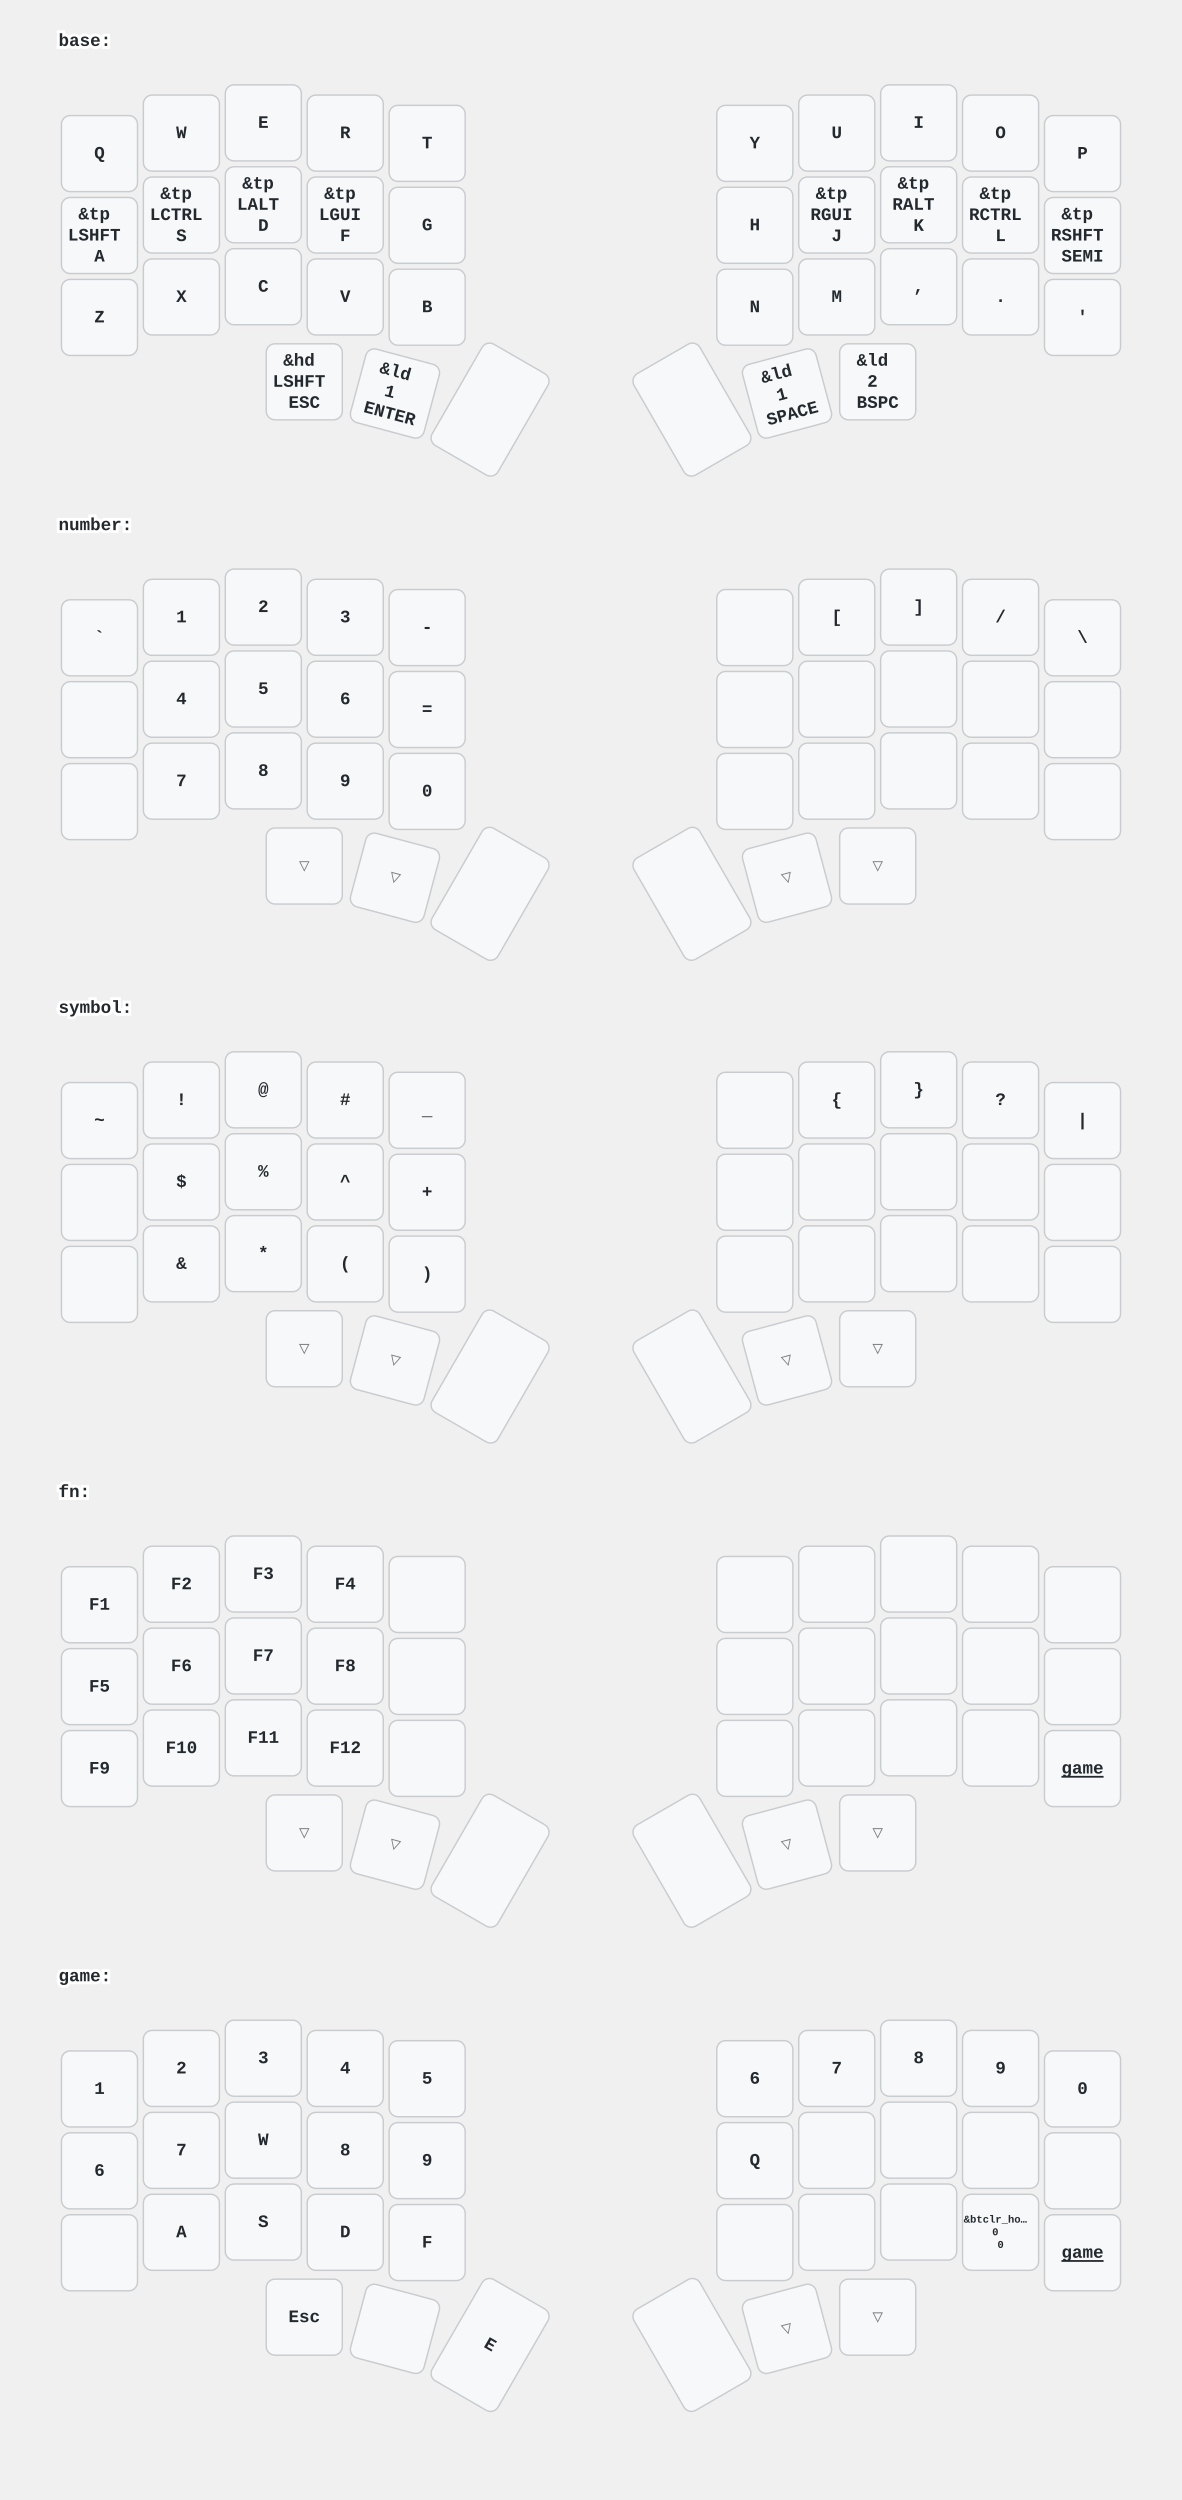
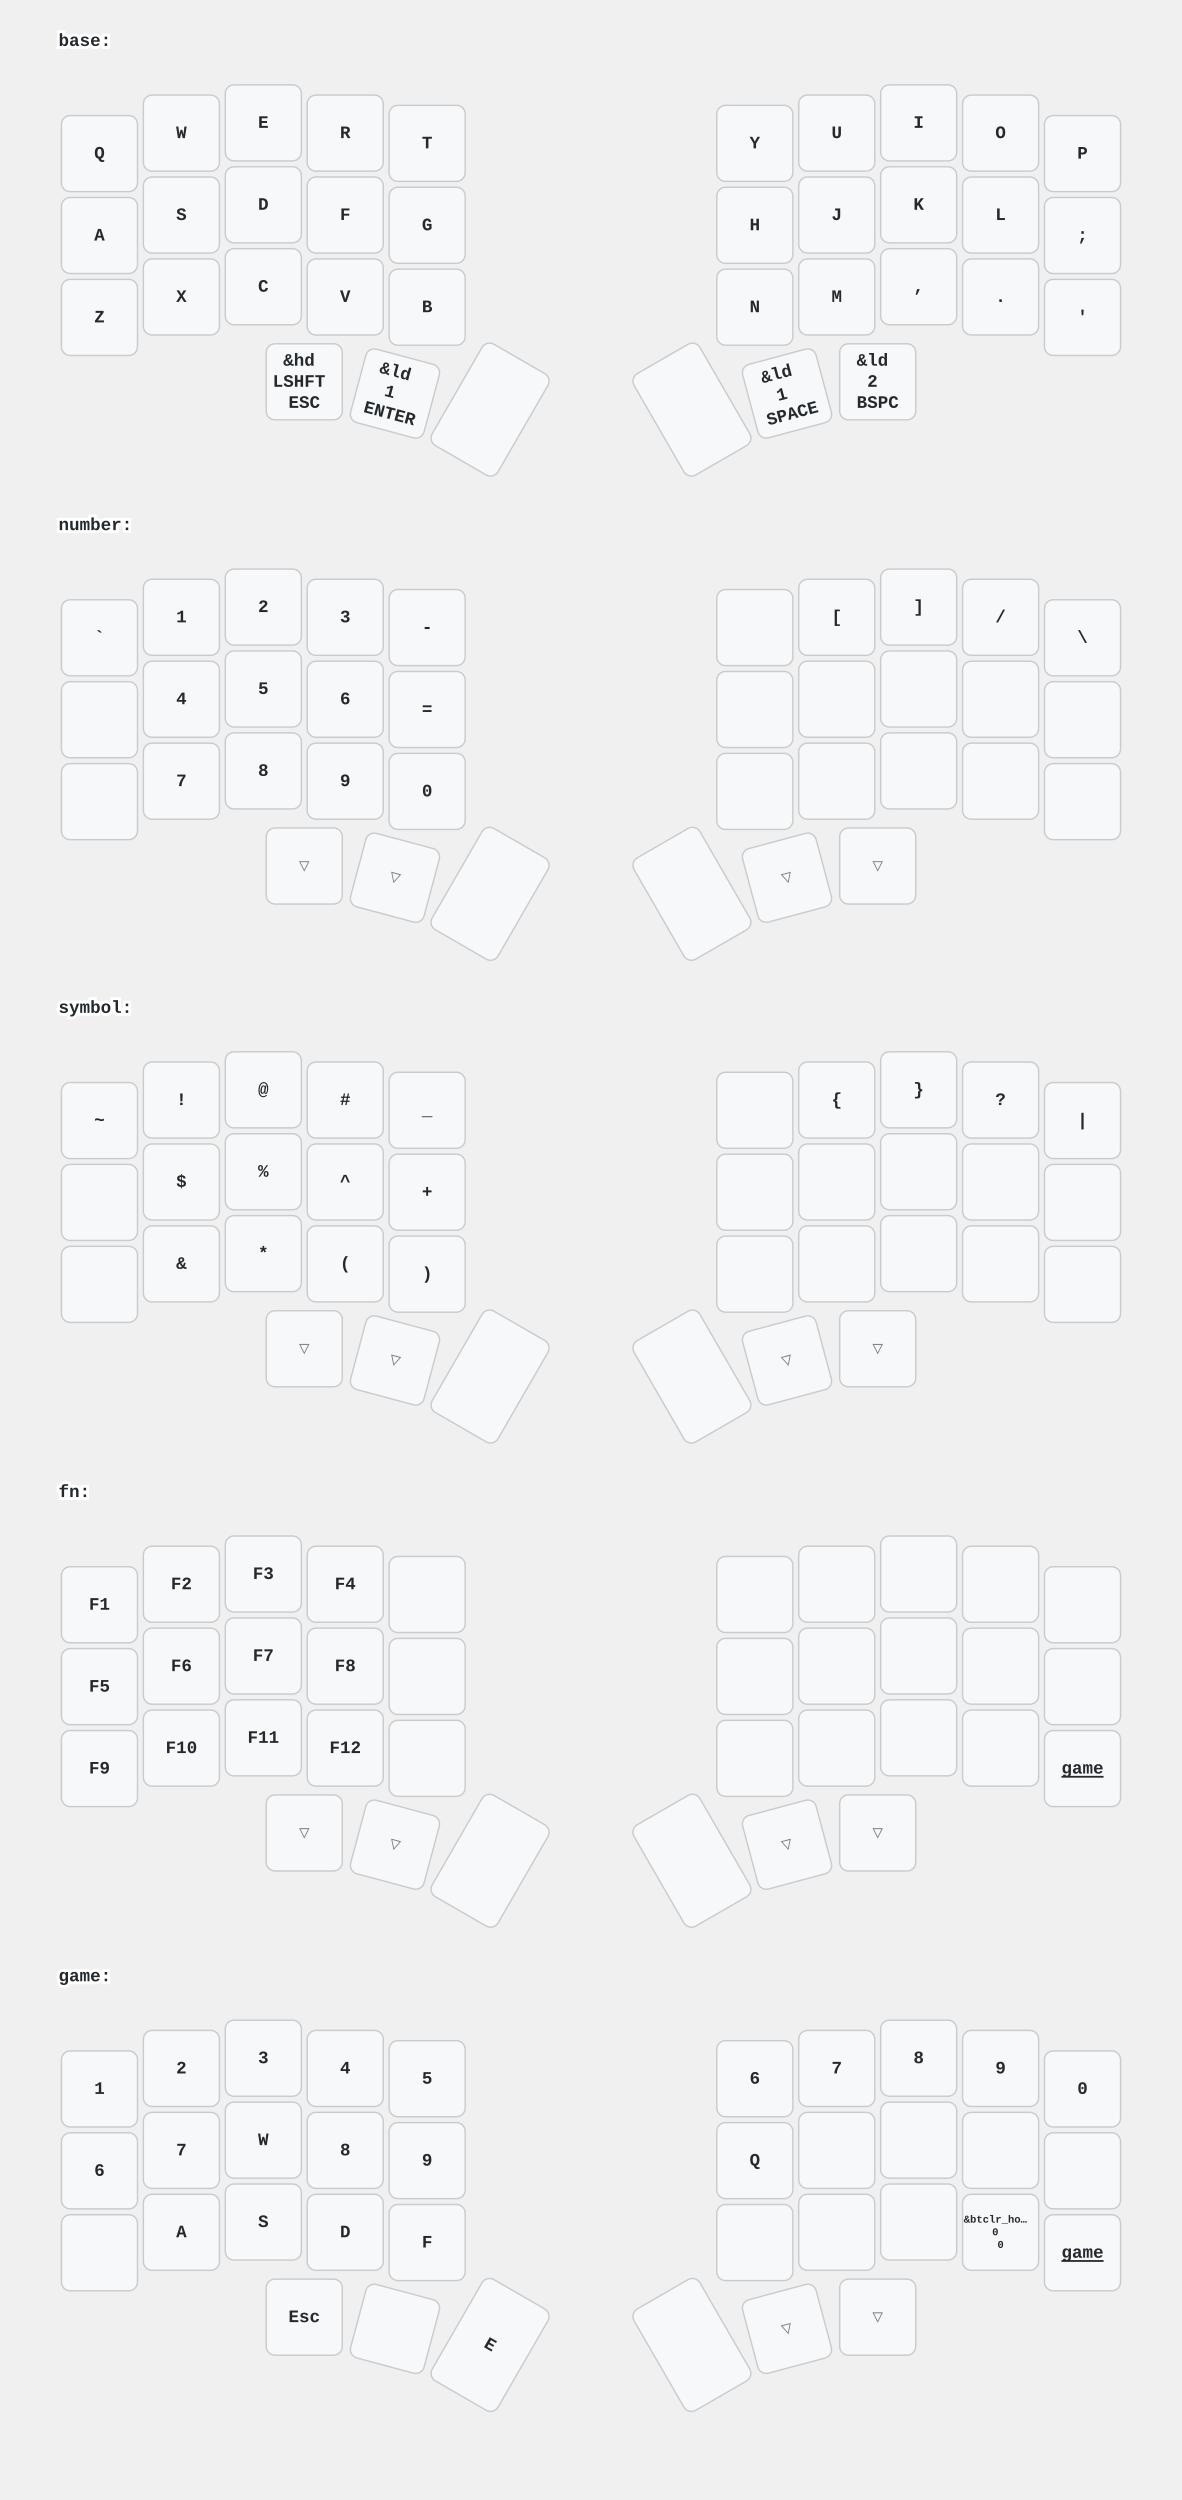
<svg xmlns="http://www.w3.org/2000/svg" xmlns:xlink="http://www.w3.org/1999/xlink" width="808" height="1709" viewBox="0 0 808 1709" class="keymap">
  <defs>/* start glyphs */
<svg id="mdi:apple-keyboard-command">
      <svg id="mdi-apple-keyboard-command" viewBox="0 0 24 24">
        <path d="M6,2A4,4 0 0,1 10,6V8H14V6A4,4 0 0,1 18,2A4,4 0 0,1 22,6A4,4 0 0,1 18,10H16V14H18A4,4 0 0,1 22,18A4,4 0 0,1 18,22A4,4 0 0,1 14,18V16H10V18A4,4 0 0,1 6,22A4,4 0 0,1 2,18A4,4 0 0,1 6,14H8V10H6A4,4 0 0,1 2,6A4,4 0 0,1 6,2M16,18A2,2 0 0,0 18,20A2,2 0 0,0 20,18A2,2 0 0,0 18,16H16V18M14,10H10V14H14V10M6,16A2,2 0 0,0 4,18A2,2 0 0,0 6,20A2,2 0 0,0 8,18V16H6M8,6A2,2 0 0,0 6,4A2,2 0 0,0 4,6A2,2 0 0,0 6,8H8V6M18,8A2,2 0 0,0 20,6A2,2 0 0,0 18,4A2,2 0 0,0 16,6V8H18Z" />
      </svg>
    </svg>
    <svg id="mdi:apple-keyboard-control">
      <svg id="mdi-apple-keyboard-control" viewBox="0 0 24 24">
        <path d="M19.78,11.78L18.36,13.19L12,6.83L5.64,13.19L4.22,11.78L12,4L19.78,11.78Z" />
      </svg>
    </svg>
    <svg id="mdi:apple-keyboard-option">
      <svg id="mdi-apple-keyboard-option" viewBox="0 0 24 24">
        <path d="M3,4H9.11L16.15,18H21V20H14.88L7.84,6H3V4M14,4H21V6H14V4Z" />
      </svg>
    </svg>
    <svg id="mdi:apple-keyboard-shift">
      <svg id="mdi-apple-keyboard-shift" viewBox="0 0 24 24">
        <path d="M15,18V12H17.17L12,6.83L6.83,12H9V18H15M12,4L22,14H17V20H7V14H2L12,4Z" />
      </svg>
    </svg>
    <svg id="mdi:arrow-down">
      <svg id="mdi-arrow-down" viewBox="0 0 24 24">
        <path d="M11,4H13V16L18.5,10.5L19.92,11.92L12,19.84L4.08,11.92L5.5,10.5L11,16V4Z" />
      </svg>
    </svg>
    <svg id="mdi:arrow-left">
      <svg id="mdi-arrow-left" viewBox="0 0 24 24">
        <path d="M20,11V13H8L13.5,18.5L12.08,19.92L4.16,12L12.08,4.08L13.5,5.5L8,11H20Z" />
      </svg>
    </svg>
    <svg id="mdi:arrow-right">
      <svg id="mdi-arrow-right" viewBox="0 0 24 24">
        <path d="M4,11V13H16L10.5,18.5L11.92,19.92L19.84,12L11.92,4.08L10.5,5.5L16,11H4Z" />
      </svg>
    </svg>
    <svg id="mdi:arrow-up">
      <svg id="mdi-arrow-up" viewBox="0 0 24 24">
        <path d="M13,20H11V8L5.5,13.5L4.08,12.08L12,4.16L19.92,12.08L18.5,13.5L13,8V20Z" />
      </svg>
    </svg>
    <svg id="mdi:keyboard-space">
      <svg id="mdi-keyboard-space" viewBox="0 0 24 24">
        <path d="M3 15H5V19H19V15H21V19C21 20.1 20.1 21 19 21H5C3.9 21 3 20.1 3 19V15Z" />
      </svg>
    </svg>
    <svg id="mdi:keyboard-tab">
      <svg id="mdi-keyboard-tab" viewBox="0 0 24 24">
        <path d="M20,18H22V6H20M11.59,7.41L15.17,11H1V13H15.17L11.59,16.58L13,18L19,12L13,6L11.59,7.41Z" />
      </svg>
    </svg>
    <svg id="mdi:play-pause">
      <svg id="mdi-play-pause" viewBox="0 0 24 24">
        <path d="M3,5V19L11,12M13,19H16V5H13M18,5V19H21V5" />
      </svg>
    </svg>
    <svg id="mdi:skip-backward">
      <svg id="mdi-skip-backward" viewBox="0 0 24 24">
        <path d="M20,5V19L13,12M6,5V19H4V5M13,5V19L6,12" />
      </svg>
    </svg>
    <svg id="mdi:skip-forward">
      <svg id="mdi-skip-forward" viewBox="0 0 24 24">
        <path d="M4,5V19L11,12M18,5V19H20V5M11,5V19L18,12" />
      </svg>
    </svg>
    <svg id="mdi:toggle-switch">
      <svg id="mdi-toggle-switch" viewBox="0 0 24 24">
        <path d="M17,7H7A5,5 0 0,0 2,12A5,5 0 0,0 7,17H17A5,5 0 0,0 22,12A5,5 0 0,0 17,7M17,15A3,3 0 0,1 14,12A3,3 0 0,1 17,9A3,3 0 0,1 20,12A3,3 0 0,1 17,15Z" />
      </svg>
    </svg>
    <svg id="mdi:volume-minus">
      <svg id="mdi-volume-minus" viewBox="0 0 24 24">
        <path d="M3,9H7L12,4V20L7,15H3V9M14,11H22V13H14V11Z" />
      </svg>
    </svg>
    <svg id="mdi:volume-plus">
      <svg id="mdi-volume-plus" viewBox="0 0 24 24">
        <path d="M3,9H7L12,4V20L7,15H3V9M14,11H17V8H19V11H22V13H19V16H17V13H14V11Z" />
      </svg>
    </svg>
  </defs>/* end glyphs */
<style>/* inherit to force styles through use tags */
svg path {
    fill: inherit;
}

/* font and background color specifications */
svg.keymap {
    font-family: SFMono-Regular,Consolas,Liberation Mono,Menlo,monospace;
    font-size: 14px;
    font-kerning: normal;
    text-rendering: optimizeLegibility;
    fill: #24292e;
}

/* default key styling */
rect.key {
    fill: #f6f8fa;
}

rect.key, rect.combo {
    stroke: #c9cccf;
    stroke-width: 1;
}

/* default key side styling, only used is draw_key_sides is set */
rect.side {
    filter: brightness(90%);
}

/* color accent for combo boxes */
rect.combo, rect.combo-separate {
    fill: #cdf;
}

/* color accent for held keys */
rect.held, rect.combo.held {
    fill: #fdd;
}

/* color accent for ghost (optional) keys */
rect.ghost, rect.combo.ghost {
    stroke-dasharray: 4, 4;
    stroke-width: 2;
}

text {
    text-anchor: middle;
    dominant-baseline: middle;
}

/* styling for layer labels */
text.label {
    font-weight: bold;
    text-anchor: start;
    stroke: white;
    stroke-width: 4;
    paint-order: stroke;
}

/* styling for optional footer */
text.footer {
    text-anchor: end;
    dominant-baseline: auto;
    stroke: white;
    stroke-width: 4;
    paint-order: stroke;
}

/* styling for combo tap, and key non-tap label text */
text.combo, text.hold, text.shifted, text.left, text.right, text.tl, text.tr, text.bl, text.br {
    font-size: 11px;
}

text.hold, text.bl, text.br {
    text-anchor: middle;
    dominant-baseline: auto;
}

text.shifted, text.tl, text.tr {
    text-anchor: middle;
    dominant-baseline: hanging;
}

text.left, text.tl, text.bl {
    text-anchor: start;
}

text.right, text.tr, text.br {
    text-anchor: end;
}

text.layer-activator {
    text-decoration: underline;
}

/* styling for hold/shifted label text in combo box */
text.combo.hold, text.combo.shifted, text.combo.left, text.combo.right {
    font-size: 8px;
}

/* lighter symbol for transparent keys */
text.trans {
    fill: #7b7e81;
}

/* styling for combo dendrons */
path.combo {
    stroke-width: 1;
    stroke: gray;
    fill: none;
}

/* Start Tabler Icons Cleanup */
/* cannot use height/width with glyphs */
.icon-tabler &gt; path {
    fill: inherit;
    stroke: inherit;
    stroke-width: 2;
}
/* hide tabler's default box */
.icon-tabler &gt; path[stroke="none"][fill="none"] {
    visibility: hidden;
}
/* End Tabler Icons Cleanup */

/* For default sytles, see https://github.com/caksoylar/keymap-drawer/blob/main/keymap_drawer/config.py#L85 */

svg.keymap {
  font-family: Ubuntu Mono, Inconsolata, Consolas, Liberation Mono, Menlo, monospace;
  font-size: 12px;
  font-weight: bold;
  text-rendering: optimizeLegibility;
}

/* Color accent for held keys */
rect.held, rect.combo.held {
    fill: #ffc;
}

/* Technique borrowed and extended from https://github.com/englmaxi/zmk-config/blob/master/keymap-drawer/config.yaml */
.sym_sub_text.tap {
  translate: -5px 2px;
  font-size: 20px;
}
.sym_sub_text.shifted {
  translate: 10px 13px;
  font-size: 10px;
  opacity: 1.0;
}
.combo.sym_sub_text.tap {
  translate: -1px 1px;
}
.combo.sym_sub_text.shifted {
  translate: 7px 5px;
  font-size: 10px;
  opacity: 1.0;
}

/* Toggle */
.toggle.shifted {
  translate: -10px 12px;
}

.toggle.hold {
  translate: 13px -23px;
}

/* Variant for tap-dances */
.tap_dance.tap {
  translate: -7px 0px;
  font-size: 12px;
}
.tap_dance.shifted {
  translate: 7px 17px;
  font-size: 12px;
  opacity: 1.0;
}

/* Variant for symbol next to symbol */
.sym_by_sym.tap {
  translate: -6px 0px;
}
.sym_by_sym.shifted {
  translate: 10px 12px;
  opacity: 1.0;
}

.combo.sym_by_sym.tap {
  translate: -35px 0px;
}
.combo.sym_by_sym.shifted {
  translate: 35px 20px;
  opacity: 1.0;
}

.combo.sym_by_sym.hold {
  visibility: hidden;
}

/* hide hold box for combo sym_by_sym */
.combo.sym_by_sym.hold &gt; path[stroke="none"][fill="none"] {
  visibility: hidden;
}
</style>
  <g transform="translate(40, 0)" class="layer-base">
    <text x="0" y="28" class="label" id="base">base:</text>
    <g transform="translate(0, 56)">
      <g transform="translate(28, 49)" class="key keypos-0">
        <rect rx="6" ry="6" x="-26" y="-26" width="52" height="52" class="key" />
        <text x="0" y="0" class="key tap">Q</text>
      </g>
      <g transform="translate(84, 35)" class="key keypos-1">
        <rect rx="6" ry="6" x="-26" y="-26" width="52" height="52" class="key" />
        <text x="0" y="0" class="key tap">W</text>
      </g>
      <g transform="translate(140, 28)" class="key keypos-2">
        <rect rx="6" ry="6" x="-26" y="-26" width="52" height="52" class="key" />
        <text x="0" y="0" class="key tap">E</text>
      </g>
      <g transform="translate(196, 35)" class="key keypos-3">
        <rect rx="6" ry="6" x="-26" y="-26" width="52" height="52" class="key" />
        <text x="0" y="0" class="key tap">R</text>
      </g>
      <g transform="translate(252, 42)" class="key keypos-4">
        <rect rx="6" ry="6" x="-26" y="-26" width="52" height="52" class="key" />
        <text x="0" y="0" class="key tap">T</text>
      </g>
      <g transform="translate(476, 42)" class="key keypos-5">
        <rect rx="6" ry="6" x="-26" y="-26" width="52" height="52" class="key" />
        <text x="0" y="0" class="key tap">Y</text>
      </g>
      <g transform="translate(532, 35)" class="key keypos-6">
        <rect rx="6" ry="6" x="-26" y="-26" width="52" height="52" class="key" />
        <text x="0" y="0" class="key tap">U</text>
      </g>
      <g transform="translate(588, 28)" class="key keypos-7">
        <rect rx="6" ry="6" x="-26" y="-26" width="52" height="52" class="key" />
        <text x="0" y="0" class="key tap">I</text>
      </g>
      <g transform="translate(644, 35)" class="key keypos-8">
        <rect rx="6" ry="6" x="-26" y="-26" width="52" height="52" class="key" />
        <text x="0" y="0" class="key tap">O</text>
      </g>
      <g transform="translate(700, 49)" class="key keypos-9">
        <rect rx="6" ry="6" x="-26" y="-26" width="52" height="52" class="key" />
        <text x="0" y="0" class="key tap">P</text>
      </g>
      <g transform="translate(28, 105)" class="key keypos-10">
        <rect rx="6" ry="6" x="-26" y="-26" width="52" height="52" class="key" />
-         <text x="0" y="0" class="key tap">
-           <tspan x="0" dy="-1.2em">&amp;tp</tspan>
-           <tspan x="0" dy="1.2em">LSHFT</tspan>
-           <tspan x="0" dy="1.2em">A</tspan>
-         </text>
+         <text x="0" y="0" class="key tap">A</text>
      </g>
      <g transform="translate(84, 91)" class="key keypos-11">
        <rect rx="6" ry="6" x="-26" y="-26" width="52" height="52" class="key" />
-         <text x="0" y="0" class="key tap">
-           <tspan x="0" dy="-1.2em">&amp;tp</tspan>
-           <tspan x="0" dy="1.2em">LCTRL</tspan>
-           <tspan x="0" dy="1.2em">S</tspan>
-         </text>
+         <text x="0" y="0" class="key tap">S</text>
      </g>
      <g transform="translate(140, 84)" class="key keypos-12">
        <rect rx="6" ry="6" x="-26" y="-26" width="52" height="52" class="key" />
-         <text x="0" y="0" class="key tap">
-           <tspan x="0" dy="-1.2em">&amp;tp</tspan>
-           <tspan x="0" dy="1.2em">LALT</tspan>
-           <tspan x="0" dy="1.2em">D</tspan>
-         </text>
+         <text x="0" y="0" class="key tap">D</text>
      </g>
      <g transform="translate(196, 91)" class="key keypos-13">
        <rect rx="6" ry="6" x="-26" y="-26" width="52" height="52" class="key" />
-         <text x="0" y="0" class="key tap">
-           <tspan x="0" dy="-1.2em">&amp;tp</tspan>
-           <tspan x="0" dy="1.2em">LGUI</tspan>
-           <tspan x="0" dy="1.2em">F</tspan>
-         </text>
+         <text x="0" y="0" class="key tap">F</text>
      </g>
      <g transform="translate(252, 98)" class="key keypos-14">
        <rect rx="6" ry="6" x="-26" y="-26" width="52" height="52" class="key" />
        <text x="0" y="0" class="key tap">G</text>
      </g>
      <g transform="translate(476, 98)" class="key keypos-15">
        <rect rx="6" ry="6" x="-26" y="-26" width="52" height="52" class="key" />
        <text x="0" y="0" class="key tap">H</text>
      </g>
      <g transform="translate(532, 91)" class="key keypos-16">
        <rect rx="6" ry="6" x="-26" y="-26" width="52" height="52" class="key" />
-         <text x="0" y="0" class="key tap">
-           <tspan x="0" dy="-1.2em">&amp;tp</tspan>
-           <tspan x="0" dy="1.2em">RGUI</tspan>
-           <tspan x="0" dy="1.2em">J</tspan>
-         </text>
+         <text x="0" y="0" class="key tap">J</text>
      </g>
      <g transform="translate(588, 84)" class="key keypos-17">
        <rect rx="6" ry="6" x="-26" y="-26" width="52" height="52" class="key" />
-         <text x="0" y="0" class="key tap">
-           <tspan x="0" dy="-1.2em">&amp;tp</tspan>
-           <tspan x="0" dy="1.2em">RALT</tspan>
-           <tspan x="0" dy="1.2em">K</tspan>
-         </text>
+         <text x="0" y="0" class="key tap">K</text>
      </g>
      <g transform="translate(644, 91)" class="key keypos-18">
        <rect rx="6" ry="6" x="-26" y="-26" width="52" height="52" class="key" />
-         <text x="0" y="0" class="key tap">
-           <tspan x="0" dy="-1.2em">&amp;tp</tspan>
-           <tspan x="0" dy="1.2em">RCTRL</tspan>
-           <tspan x="0" dy="1.2em">L</tspan>
-         </text>
+         <text x="0" y="0" class="key tap">L</text>
      </g>
      <g transform="translate(700, 105)" class="key keypos-19">
        <rect rx="6" ry="6" x="-26" y="-26" width="52" height="52" class="key" />
-         <text x="0" y="0" class="key tap">
-           <tspan x="0" dy="-1.2em">&amp;tp</tspan>
-           <tspan x="0" dy="1.2em">RSHFT</tspan>
-           <tspan x="0" dy="1.2em">SEMI</tspan>
-         </text>
+         <text x="0" y="0" class="key tap">;</text>
      </g>
      <g transform="translate(28, 161)" class="key keypos-20">
        <rect rx="6" ry="6" x="-26" y="-26" width="52" height="52" class="key" />
        <text x="0" y="0" class="key tap">Z</text>
      </g>
      <g transform="translate(84, 147)" class="key keypos-21">
        <rect rx="6" ry="6" x="-26" y="-26" width="52" height="52" class="key" />
        <text x="0" y="0" class="key tap">X</text>
      </g>
      <g transform="translate(140, 140)" class="key keypos-22">
        <rect rx="6" ry="6" x="-26" y="-26" width="52" height="52" class="key" />
        <text x="0" y="0" class="key tap">C</text>
      </g>
      <g transform="translate(196, 147)" class="key keypos-23">
        <rect rx="6" ry="6" x="-26" y="-26" width="52" height="52" class="key" />
        <text x="0" y="0" class="key tap">V</text>
      </g>
      <g transform="translate(252, 154)" class="key keypos-24">
        <rect rx="6" ry="6" x="-26" y="-26" width="52" height="52" class="key" />
        <text x="0" y="0" class="key tap">B</text>
      </g>
      <g transform="translate(476, 154)" class="key keypos-25">
        <rect rx="6" ry="6" x="-26" y="-26" width="52" height="52" class="key" />
        <text x="0" y="0" class="key tap">N</text>
      </g>
      <g transform="translate(532, 147)" class="key keypos-26">
        <rect rx="6" ry="6" x="-26" y="-26" width="52" height="52" class="key" />
        <text x="0" y="0" class="key tap">M</text>
      </g>
      <g transform="translate(588, 140)" class="key keypos-27">
        <rect rx="6" ry="6" x="-26" y="-26" width="52" height="52" class="key" />
        <text x="0" y="0" class="key tap">,</text>
      </g>
      <g transform="translate(644, 147)" class="key keypos-28">
        <rect rx="6" ry="6" x="-26" y="-26" width="52" height="52" class="key" />
        <text x="0" y="0" class="key tap">.</text>
      </g>
      <g transform="translate(700, 161)" class="key keypos-29">
        <rect rx="6" ry="6" x="-26" y="-26" width="52" height="52" class="key" />
        <text x="0" y="0" class="key tap">'</text>
      </g>
      <g transform="translate(168, 205)" class="key keypos-30">
        <rect rx="6" ry="6" x="-26" y="-26" width="52" height="52" class="key" />
        <text x="0" y="0" class="key tap">
          <tspan x="0" dy="-1.2em">&amp;hd</tspan>
          <tspan x="0" dy="1.2em">LSHFT</tspan>
          <tspan x="0" dy="1.2em">ESC</tspan>
        </text>
      </g>
      <g transform="translate(230, 213) rotate(15.0)" class="key keypos-31">
        <rect rx="6" ry="6" x="-26" y="-26" width="52" height="52" class="key" />
        <text x="0" y="0" class="key tap">
          <tspan x="0" dy="-1.2em">&amp;ld</tspan>
          <tspan x="0" dy="1.2em">1</tspan>
          <tspan x="0" dy="1.2em">ENTER</tspan>
        </text>
      </g>
      <g transform="translate(295, 224) rotate(30.0)" class="key keypos-32">
        <rect rx="6" ry="6" x="-26" y="-40" width="52" height="80" class="key" />
      </g>
      <g transform="translate(433, 224) rotate(-30.0)" class="key keypos-33">
        <rect rx="6" ry="6" x="-26" y="-40" width="52" height="80" class="key" />
      </g>
      <g transform="translate(498, 213) rotate(-15.0)" class="key keypos-34">
        <rect rx="6" ry="6" x="-26" y="-26" width="52" height="52" class="key" />
        <text x="0" y="0" class="key tap">
          <tspan x="0" dy="-1.2em">&amp;ld</tspan>
          <tspan x="0" dy="1.2em">1</tspan>
          <tspan x="0" dy="1.2em">SPACE</tspan>
        </text>
      </g>
      <g transform="translate(560, 205)" class="key keypos-35">
        <rect rx="6" ry="6" x="-26" y="-26" width="52" height="52" class="key" />
        <text x="0" y="0" class="key tap">
          <tspan x="0" dy="-1.2em">&amp;ld</tspan>
          <tspan x="0" dy="1.2em">2</tspan>
          <tspan x="0" dy="1.2em">BSPC</tspan>
        </text>
      </g>
    </g>
  </g>
  <g transform="translate(40, 331)" class="layer-number">
    <text x="0" y="28" class="label" id="number">number:</text>
    <g transform="translate(0, 56)">
      <g transform="translate(28, 49)" class="key keypos-0">
        <rect rx="6" ry="6" x="-26" y="-26" width="52" height="52" class="key" />
        <text x="0" y="0" class="key tap">`</text>
      </g>
      <g transform="translate(84, 35)" class="key keypos-1">
        <rect rx="6" ry="6" x="-26" y="-26" width="52" height="52" class="key" />
        <text x="0" y="0" class="key tap">1</text>
      </g>
      <g transform="translate(140, 28)" class="key keypos-2">
        <rect rx="6" ry="6" x="-26" y="-26" width="52" height="52" class="key" />
        <text x="0" y="0" class="key tap">2</text>
      </g>
      <g transform="translate(196, 35)" class="key keypos-3">
        <rect rx="6" ry="6" x="-26" y="-26" width="52" height="52" class="key" />
        <text x="0" y="0" class="key tap">3</text>
      </g>
      <g transform="translate(252, 42)" class="key keypos-4">
        <rect rx="6" ry="6" x="-26" y="-26" width="52" height="52" class="key" />
        <text x="0" y="0" class="key tap">-</text>
      </g>
      <g transform="translate(476, 42)" class="key keypos-5">
        <rect rx="6" ry="6" x="-26" y="-26" width="52" height="52" class="key" />
      </g>
      <g transform="translate(532, 35)" class="key keypos-6">
        <rect rx="6" ry="6" x="-26" y="-26" width="52" height="52" class="key" />
        <text x="0" y="0" class="key tap">[</text>
      </g>
      <g transform="translate(588, 28)" class="key keypos-7">
        <rect rx="6" ry="6" x="-26" y="-26" width="52" height="52" class="key" />
        <text x="0" y="0" class="key tap">]</text>
      </g>
      <g transform="translate(644, 35)" class="key keypos-8">
        <rect rx="6" ry="6" x="-26" y="-26" width="52" height="52" class="key" />
        <text x="0" y="0" class="key tap">/</text>
      </g>
      <g transform="translate(700, 49)" class="key keypos-9">
        <rect rx="6" ry="6" x="-26" y="-26" width="52" height="52" class="key" />
        <text x="0" y="0" class="key tap">\</text>
      </g>
      <g transform="translate(28, 105)" class="key keypos-10">
        <rect rx="6" ry="6" x="-26" y="-26" width="52" height="52" class="key" />
        <use href="#mdi:keyboard-tab" xlink:href="#mdi:keyboard-tab" x="-9" y="-9" height="18" width="18.0" class="key tap glyph mdi:keyboard-tab" />
      </g>
      <g transform="translate(84, 91)" class="key keypos-11">
        <rect rx="6" ry="6" x="-26" y="-26" width="52" height="52" class="key" />
        <text x="0" y="0" class="key tap">4</text>
      </g>
      <g transform="translate(140, 84)" class="key keypos-12">
        <rect rx="6" ry="6" x="-26" y="-26" width="52" height="52" class="key" />
        <text x="0" y="0" class="key tap">5</text>
      </g>
      <g transform="translate(196, 91)" class="key keypos-13">
        <rect rx="6" ry="6" x="-26" y="-26" width="52" height="52" class="key" />
        <text x="0" y="0" class="key tap">6</text>
      </g>
      <g transform="translate(252, 98)" class="key keypos-14">
        <rect rx="6" ry="6" x="-26" y="-26" width="52" height="52" class="key" />
        <text x="0" y="0" class="key tap">=</text>
      </g>
      <g transform="translate(476, 98)" class="key keypos-15">
        <rect rx="6" ry="6" x="-26" y="-26" width="52" height="52" class="key" />
        <use href="#mdi:arrow-left" xlink:href="#mdi:arrow-left" x="-9" y="-9" height="18" width="18.0" class="key tap glyph mdi:arrow-left" />
      </g>
      <g transform="translate(532, 91)" class="key keypos-16">
        <rect rx="6" ry="6" x="-26" y="-26" width="52" height="52" class="key" />
        <use href="#mdi:arrow-down" xlink:href="#mdi:arrow-down" x="-9" y="-9" height="18" width="18.0" class="key tap glyph mdi:arrow-down" />
      </g>
      <g transform="translate(588, 84)" class="key keypos-17">
        <rect rx="6" ry="6" x="-26" y="-26" width="52" height="52" class="key" />
        <use href="#mdi:arrow-up" xlink:href="#mdi:arrow-up" x="-9" y="-9" height="18" width="18.0" class="key tap glyph mdi:arrow-up" />
      </g>
      <g transform="translate(644, 91)" class="key keypos-18">
        <rect rx="6" ry="6" x="-26" y="-26" width="52" height="52" class="key" />
        <use href="#mdi:arrow-right" xlink:href="#mdi:arrow-right" x="-9" y="-9" height="18" width="18.0" class="key tap glyph mdi:arrow-right" />
      </g>
      <g transform="translate(700, 105)" class="key keypos-19">
        <rect rx="6" ry="6" x="-26" y="-26" width="52" height="52" class="key" />
      </g>
      <g transform="translate(28, 161)" class="key keypos-20">
        <rect rx="6" ry="6" x="-26" y="-26" width="52" height="52" class="key" />
      </g>
      <g transform="translate(84, 147)" class="key keypos-21">
        <rect rx="6" ry="6" x="-26" y="-26" width="52" height="52" class="key" />
        <text x="0" y="0" class="key tap">7</text>
      </g>
      <g transform="translate(140, 140)" class="key keypos-22">
        <rect rx="6" ry="6" x="-26" y="-26" width="52" height="52" class="key" />
        <text x="0" y="0" class="key tap">8</text>
      </g>
      <g transform="translate(196, 147)" class="key keypos-23">
        <rect rx="6" ry="6" x="-26" y="-26" width="52" height="52" class="key" />
        <text x="0" y="0" class="key tap">9</text>
      </g>
      <g transform="translate(252, 154)" class="key keypos-24">
        <rect rx="6" ry="6" x="-26" y="-26" width="52" height="52" class="key" />
        <text x="0" y="0" class="key tap">0</text>
      </g>
      <g transform="translate(476, 154)" class="key keypos-25">
        <rect rx="6" ry="6" x="-26" y="-26" width="52" height="52" class="key" />
        <use href="#mdi:apple-keyboard-shift" xlink:href="#mdi:apple-keyboard-shift" x="-9" y="-9" height="18" width="18.0" class="key tap glyph mdi:apple-keyboard-shift" />
      </g>
      <g transform="translate(532, 147)" class="key keypos-26">
        <rect rx="6" ry="6" x="-26" y="-26" width="52" height="52" class="key" />
        <use href="#mdi:apple-keyboard-command" xlink:href="#mdi:apple-keyboard-command" x="-9" y="-9" height="18" width="18.0" class="key tap glyph mdi:apple-keyboard-command" />
      </g>
      <g transform="translate(588, 140)" class="key keypos-27">
        <rect rx="6" ry="6" x="-26" y="-26" width="52" height="52" class="key" />
        <use href="#mdi:apple-keyboard-option" xlink:href="#mdi:apple-keyboard-option" x="-9" y="-9" height="18" width="18.0" class="key tap glyph mdi:apple-keyboard-option" />
      </g>
      <g transform="translate(644, 147)" class="key keypos-28">
        <rect rx="6" ry="6" x="-26" y="-26" width="52" height="52" class="key" />
        <use href="#mdi:apple-keyboard-control" xlink:href="#mdi:apple-keyboard-control" x="-9" y="-9" height="18" width="18.0" class="key tap glyph mdi:apple-keyboard-control" />
      </g>
      <g transform="translate(700, 161)" class="key keypos-29">
        <rect rx="6" ry="6" x="-26" y="-26" width="52" height="52" class="key" />
        <use href="#mdi:apple-keyboard-shift" xlink:href="#mdi:apple-keyboard-shift" x="-9" y="-9" height="18" width="18.0" class="key tap glyph mdi:apple-keyboard-shift" />
      </g>
      <g transform="translate(168, 205)" class="key trans keypos-30">
        <rect rx="6" ry="6" x="-26" y="-26" width="52" height="52" class="key trans" />
        <text x="0" y="0" class="key trans tap">▽</text>
      </g>
      <g transform="translate(230, 213) rotate(15.0)" class="key trans keypos-31">
        <rect rx="6" ry="6" x="-26" y="-26" width="52" height="52" class="key trans" />
        <text x="0" y="0" class="key trans tap">▽</text>
      </g>
      <g transform="translate(295, 224) rotate(30.0)" class="key keypos-32">
        <rect rx="6" ry="6" x="-26" y="-40" width="52" height="80" class="key" />
      </g>
      <g transform="translate(433, 224) rotate(-30.0)" class="key keypos-33">
        <rect rx="6" ry="6" x="-26" y="-40" width="52" height="80" class="key" />
      </g>
      <g transform="translate(498, 213) rotate(-15.0)" class="key trans keypos-34">
        <rect rx="6" ry="6" x="-26" y="-26" width="52" height="52" class="key trans" />
        <text x="0" y="0" class="key trans tap">▽</text>
      </g>
      <g transform="translate(560, 205)" class="key trans keypos-35">
        <rect rx="6" ry="6" x="-26" y="-26" width="52" height="52" class="key trans" />
        <text x="0" y="0" class="key trans tap">▽</text>
      </g>
    </g>
  </g>
  <g transform="translate(40, 661)" class="layer-symbol">
    <text x="0" y="28" class="label" id="symbol">symbol:</text>
    <g transform="translate(0, 56)">
      <g transform="translate(28, 49)" class="key keypos-0">
        <rect rx="6" ry="6" x="-26" y="-26" width="52" height="52" class="key" />
        <text x="0" y="0" class="key tap">~</text>
      </g>
      <g transform="translate(84, 35)" class="key keypos-1">
        <rect rx="6" ry="6" x="-26" y="-26" width="52" height="52" class="key" />
        <text x="0" y="0" class="key tap">!</text>
      </g>
      <g transform="translate(140, 28)" class="key keypos-2">
        <rect rx="6" ry="6" x="-26" y="-26" width="52" height="52" class="key" />
        <text x="0" y="0" class="key tap">@</text>
      </g>
      <g transform="translate(196, 35)" class="key keypos-3">
        <rect rx="6" ry="6" x="-26" y="-26" width="52" height="52" class="key" />
        <text x="0" y="0" class="key tap">#</text>
      </g>
      <g transform="translate(252, 42)" class="key keypos-4">
        <rect rx="6" ry="6" x="-26" y="-26" width="52" height="52" class="key" />
        <text x="0" y="0" class="key tap">_</text>
      </g>
      <g transform="translate(476, 42)" class="key keypos-5">
        <rect rx="6" ry="6" x="-26" y="-26" width="52" height="52" class="key" />
      </g>
      <g transform="translate(532, 35)" class="key keypos-6">
        <rect rx="6" ry="6" x="-26" y="-26" width="52" height="52" class="key" />
        <text x="0" y="0" class="key tap">{</text>
      </g>
      <g transform="translate(588, 28)" class="key keypos-7">
        <rect rx="6" ry="6" x="-26" y="-26" width="52" height="52" class="key" />
        <text x="0" y="0" class="key tap">}</text>
      </g>
      <g transform="translate(644, 35)" class="key keypos-8">
        <rect rx="6" ry="6" x="-26" y="-26" width="52" height="52" class="key" />
        <text x="0" y="0" class="key tap">?</text>
      </g>
      <g transform="translate(700, 49)" class="key keypos-9">
        <rect rx="6" ry="6" x="-26" y="-26" width="52" height="52" class="key" />
        <text x="0" y="0" class="key tap">|</text>
      </g>
      <g transform="translate(28, 105)" class="key keypos-10">
        <rect rx="6" ry="6" x="-26" y="-26" width="52" height="52" class="key" />
        <use href="#mdi:keyboard-tab" xlink:href="#mdi:keyboard-tab" x="-9" y="-9" height="18" width="18.0" class="key tap glyph mdi:keyboard-tab" />
      </g>
      <g transform="translate(84, 91)" class="key keypos-11">
        <rect rx="6" ry="6" x="-26" y="-26" width="52" height="52" class="key" />
        <text x="0" y="0" class="key tap">$</text>
      </g>
      <g transform="translate(140, 84)" class="key keypos-12">
        <rect rx="6" ry="6" x="-26" y="-26" width="52" height="52" class="key" />
        <text x="0" y="0" class="key tap">%</text>
      </g>
      <g transform="translate(196, 91)" class="key keypos-13">
        <rect rx="6" ry="6" x="-26" y="-26" width="52" height="52" class="key" />
        <text x="0" y="0" class="key tap">^</text>
      </g>
      <g transform="translate(252, 98)" class="key keypos-14">
        <rect rx="6" ry="6" x="-26" y="-26" width="52" height="52" class="key" />
        <text x="0" y="0" class="key tap">+</text>
      </g>
      <g transform="translate(476, 98)" class="key keypos-15">
        <rect rx="6" ry="6" x="-26" y="-26" width="52" height="52" class="key" />
        <use href="#mdi:arrow-left" xlink:href="#mdi:arrow-left" x="-9" y="-9" height="18" width="18.0" class="key tap glyph mdi:arrow-left" />
      </g>
      <g transform="translate(532, 91)" class="key keypos-16">
        <rect rx="6" ry="6" x="-26" y="-26" width="52" height="52" class="key" />
        <use href="#mdi:arrow-down" xlink:href="#mdi:arrow-down" x="-9" y="-9" height="18" width="18.0" class="key tap glyph mdi:arrow-down" />
      </g>
      <g transform="translate(588, 84)" class="key keypos-17">
        <rect rx="6" ry="6" x="-26" y="-26" width="52" height="52" class="key" />
        <use href="#mdi:arrow-up" xlink:href="#mdi:arrow-up" x="-9" y="-9" height="18" width="18.0" class="key tap glyph mdi:arrow-up" />
      </g>
      <g transform="translate(644, 91)" class="key keypos-18">
        <rect rx="6" ry="6" x="-26" y="-26" width="52" height="52" class="key" />
        <use href="#mdi:arrow-right" xlink:href="#mdi:arrow-right" x="-9" y="-9" height="18" width="18.0" class="key tap glyph mdi:arrow-right" />
      </g>
      <g transform="translate(700, 105)" class="key keypos-19">
        <rect rx="6" ry="6" x="-26" y="-26" width="52" height="52" class="key" />
      </g>
      <g transform="translate(28, 161)" class="key keypos-20">
        <rect rx="6" ry="6" x="-26" y="-26" width="52" height="52" class="key" />
      </g>
      <g transform="translate(84, 147)" class="key keypos-21">
        <rect rx="6" ry="6" x="-26" y="-26" width="52" height="52" class="key" />
        <text x="0" y="0" class="key tap">&amp;</text>
      </g>
      <g transform="translate(140, 140)" class="key keypos-22">
        <rect rx="6" ry="6" x="-26" y="-26" width="52" height="52" class="key" />
        <text x="0" y="0" class="key tap">*</text>
      </g>
      <g transform="translate(196, 147)" class="key keypos-23">
        <rect rx="6" ry="6" x="-26" y="-26" width="52" height="52" class="key" />
        <text x="0" y="0" class="key tap">(</text>
      </g>
      <g transform="translate(252, 154)" class="key keypos-24">
        <rect rx="6" ry="6" x="-26" y="-26" width="52" height="52" class="key" />
        <text x="0" y="0" class="key tap">)</text>
      </g>
      <g transform="translate(476, 154)" class="key keypos-25">
        <rect rx="6" ry="6" x="-26" y="-26" width="52" height="52" class="key" />
        <use href="#mdi:apple-keyboard-shift" xlink:href="#mdi:apple-keyboard-shift" x="-9" y="-9" height="18" width="18.0" class="key tap glyph mdi:apple-keyboard-shift" />
      </g>
      <g transform="translate(532, 147)" class="key keypos-26">
        <rect rx="6" ry="6" x="-26" y="-26" width="52" height="52" class="key" />
        <use href="#mdi:apple-keyboard-command" xlink:href="#mdi:apple-keyboard-command" x="-9" y="-9" height="18" width="18.0" class="key tap glyph mdi:apple-keyboard-command" />
      </g>
      <g transform="translate(588, 140)" class="key keypos-27">
        <rect rx="6" ry="6" x="-26" y="-26" width="52" height="52" class="key" />
        <use href="#mdi:apple-keyboard-option" xlink:href="#mdi:apple-keyboard-option" x="-9" y="-9" height="18" width="18.0" class="key tap glyph mdi:apple-keyboard-option" />
      </g>
      <g transform="translate(644, 147)" class="key keypos-28">
        <rect rx="6" ry="6" x="-26" y="-26" width="52" height="52" class="key" />
        <use href="#mdi:apple-keyboard-control" xlink:href="#mdi:apple-keyboard-control" x="-9" y="-9" height="18" width="18.0" class="key tap glyph mdi:apple-keyboard-control" />
      </g>
      <g transform="translate(700, 161)" class="key keypos-29">
        <rect rx="6" ry="6" x="-26" y="-26" width="52" height="52" class="key" />
        <use href="#mdi:apple-keyboard-shift" xlink:href="#mdi:apple-keyboard-shift" x="-9" y="-9" height="18" width="18.0" class="key tap glyph mdi:apple-keyboard-shift" />
      </g>
      <g transform="translate(168, 205)" class="key trans keypos-30">
        <rect rx="6" ry="6" x="-26" y="-26" width="52" height="52" class="key trans" />
        <text x="0" y="0" class="key trans tap">▽</text>
      </g>
      <g transform="translate(230, 213) rotate(15.0)" class="key trans keypos-31">
        <rect rx="6" ry="6" x="-26" y="-26" width="52" height="52" class="key trans" />
        <text x="0" y="0" class="key trans tap">▽</text>
      </g>
      <g transform="translate(295, 224) rotate(30.0)" class="key keypos-32">
        <rect rx="6" ry="6" x="-26" y="-40" width="52" height="80" class="key" />
      </g>
      <g transform="translate(433, 224) rotate(-30.0)" class="key keypos-33">
        <rect rx="6" ry="6" x="-26" y="-40" width="52" height="80" class="key" />
      </g>
      <g transform="translate(498, 213) rotate(-15.0)" class="key trans keypos-34">
        <rect rx="6" ry="6" x="-26" y="-26" width="52" height="52" class="key trans" />
        <text x="0" y="0" class="key trans tap">▽</text>
      </g>
      <g transform="translate(560, 205)" class="key trans keypos-35">
        <rect rx="6" ry="6" x="-26" y="-26" width="52" height="52" class="key trans" />
        <text x="0" y="0" class="key trans tap">▽</text>
      </g>
    </g>
  </g>
  <g transform="translate(40, 992)" class="layer-fn">
    <text x="0" y="28" class="label" id="fn">fn:</text>
    <g transform="translate(0, 56)">
      <g transform="translate(28, 49)" class="key keypos-0">
        <rect rx="6" ry="6" x="-26" y="-26" width="52" height="52" class="key" />
        <text x="0" y="0" class="key tap">F1</text>
      </g>
      <g transform="translate(84, 35)" class="key keypos-1">
        <rect rx="6" ry="6" x="-26" y="-26" width="52" height="52" class="key" />
        <text x="0" y="0" class="key tap">F2</text>
      </g>
      <g transform="translate(140, 28)" class="key keypos-2">
        <rect rx="6" ry="6" x="-26" y="-26" width="52" height="52" class="key" />
        <text x="0" y="0" class="key tap">F3</text>
      </g>
      <g transform="translate(196, 35)" class="key keypos-3">
        <rect rx="6" ry="6" x="-26" y="-26" width="52" height="52" class="key" />
        <text x="0" y="0" class="key tap">F4</text>
      </g>
      <g transform="translate(252, 42)" class="key keypos-4">
        <rect rx="6" ry="6" x="-26" y="-26" width="52" height="52" class="key" />
      </g>
      <g transform="translate(476, 42)" class="key keypos-5">
        <rect rx="6" ry="6" x="-26" y="-26" width="52" height="52" class="key" />
        <use href="#mdi:volume-minus" xlink:href="#mdi:volume-minus" x="-9" y="-9" height="18" width="18.0" class="key tap glyph mdi:volume-minus" />
      </g>
      <g transform="translate(532, 35)" class="key keypos-6">
        <rect rx="6" ry="6" x="-26" y="-26" width="52" height="52" class="key" />
        <use href="#mdi:volume-plus" xlink:href="#mdi:volume-plus" x="-9" y="-9" height="18" width="18.0" class="key tap glyph mdi:volume-plus" />
      </g>
      <g transform="translate(588, 28)" class="key keypos-7">
        <rect rx="6" ry="6" x="-26" y="-26" width="52" height="52" class="key" />
      </g>
      <g transform="translate(644, 35)" class="key keypos-8">
        <rect rx="6" ry="6" x="-26" y="-26" width="52" height="52" class="key" />
      </g>
      <g transform="translate(700, 49)" class="key keypos-9">
        <rect rx="6" ry="6" x="-26" y="-26" width="52" height="52" class="key" />
      </g>
      <g transform="translate(28, 105)" class="key keypos-10">
        <rect rx="6" ry="6" x="-26" y="-26" width="52" height="52" class="key" />
        <text x="0" y="0" class="key tap">F5</text>
      </g>
      <g transform="translate(84, 91)" class="key keypos-11">
        <rect rx="6" ry="6" x="-26" y="-26" width="52" height="52" class="key" />
        <text x="0" y="0" class="key tap">F6</text>
      </g>
      <g transform="translate(140, 84)" class="key keypos-12">
        <rect rx="6" ry="6" x="-26" y="-26" width="52" height="52" class="key" />
        <text x="0" y="0" class="key tap">F7</text>
      </g>
      <g transform="translate(196, 91)" class="key keypos-13">
        <rect rx="6" ry="6" x="-26" y="-26" width="52" height="52" class="key" />
        <text x="0" y="0" class="key tap">F8</text>
      </g>
      <g transform="translate(252, 98)" class="key keypos-14">
        <rect rx="6" ry="6" x="-26" y="-26" width="52" height="52" class="key" />
      </g>
      <g transform="translate(476, 98)" class="key keypos-15">
        <rect rx="6" ry="6" x="-26" y="-26" width="52" height="52" class="key" />
        <use href="#mdi:arrow-left" xlink:href="#mdi:arrow-left" x="-9" y="-9" height="18" width="18.0" class="key tap glyph mdi:arrow-left" />
      </g>
      <g transform="translate(532, 91)" class="key keypos-16">
        <rect rx="6" ry="6" x="-26" y="-26" width="52" height="52" class="key" />
        <use href="#mdi:arrow-down" xlink:href="#mdi:arrow-down" x="-9" y="-9" height="18" width="18.0" class="key tap glyph mdi:arrow-down" />
      </g>
      <g transform="translate(588, 84)" class="key keypos-17">
        <rect rx="6" ry="6" x="-26" y="-26" width="52" height="52" class="key" />
        <use href="#mdi:arrow-up" xlink:href="#mdi:arrow-up" x="-9" y="-9" height="18" width="18.0" class="key tap glyph mdi:arrow-up" />
      </g>
      <g transform="translate(644, 91)" class="key keypos-18">
        <rect rx="6" ry="6" x="-26" y="-26" width="52" height="52" class="key" />
        <use href="#mdi:arrow-right" xlink:href="#mdi:arrow-right" x="-9" y="-9" height="18" width="18.0" class="key tap glyph mdi:arrow-right" />
      </g>
      <g transform="translate(700, 105)" class="key keypos-19">
        <rect rx="6" ry="6" x="-26" y="-26" width="52" height="52" class="key" />
      </g>
      <g transform="translate(28, 161)" class="key keypos-20">
        <rect rx="6" ry="6" x="-26" y="-26" width="52" height="52" class="key" />
        <text x="0" y="0" class="key tap">F9</text>
      </g>
      <g transform="translate(84, 147)" class="key keypos-21">
        <rect rx="6" ry="6" x="-26" y="-26" width="52" height="52" class="key" />
        <text x="0" y="0" class="key tap">F10</text>
      </g>
      <g transform="translate(140, 140)" class="key keypos-22">
        <rect rx="6" ry="6" x="-26" y="-26" width="52" height="52" class="key" />
        <text x="0" y="0" class="key tap">F11</text>
      </g>
      <g transform="translate(196, 147)" class="key keypos-23">
        <rect rx="6" ry="6" x="-26" y="-26" width="52" height="52" class="key" />
        <text x="0" y="0" class="key tap">F12</text>
      </g>
      <g transform="translate(252, 154)" class="key keypos-24">
        <rect rx="6" ry="6" x="-26" y="-26" width="52" height="52" class="key" />
      </g>
      <g transform="translate(476, 154)" class="key keypos-25">
        <rect rx="6" ry="6" x="-26" y="-26" width="52" height="52" class="key" />
        <use href="#mdi:skip-backward" xlink:href="#mdi:skip-backward" x="-9" y="-9" height="18" width="18.0" class="key tap glyph mdi:skip-backward" />
      </g>
      <g transform="translate(532, 147)" class="key keypos-26">
        <rect rx="6" ry="6" x="-26" y="-26" width="52" height="52" class="key" />
        <use href="#mdi:play-pause" xlink:href="#mdi:play-pause" x="-9" y="-9" height="18" width="18.0" class="key tap glyph mdi:play-pause" />
      </g>
      <g transform="translate(588, 140)" class="key keypos-27">
        <rect rx="6" ry="6" x="-26" y="-26" width="52" height="52" class="key" />
        <use href="#mdi:skip-forward" xlink:href="#mdi:skip-forward" x="-9" y="-9" height="18" width="18.0" class="key tap glyph mdi:skip-forward" />
      </g>
      <g transform="translate(644, 147)" class="key keypos-28">
        <rect rx="6" ry="6" x="-26" y="-26" width="52" height="52" class="key" />
      </g>
      <g transform="translate(700, 161)" class="key keypos-29">
        <rect rx="6" ry="6" x="-26" y="-26" width="52" height="52" class="key" />
        <a href="#game">
          <text x="0" y="0" class="key tap layer-activator">game</text>
        </a>
        <use href="#mdi:toggle-switch" xlink:href="#mdi:toggle-switch" x="-8" y="9" height="15" width="15.0" class="key hold glyph mdi:toggle-switch" />
      </g>
      <g transform="translate(168, 205)" class="key trans keypos-30">
        <rect rx="6" ry="6" x="-26" y="-26" width="52" height="52" class="key trans" />
        <text x="0" y="0" class="key trans tap">▽</text>
      </g>
      <g transform="translate(230, 213) rotate(15.0)" class="key trans keypos-31">
        <rect rx="6" ry="6" x="-26" y="-26" width="52" height="52" class="key trans" />
        <text x="0" y="0" class="key trans tap">▽</text>
      </g>
      <g transform="translate(295, 224) rotate(30.0)" class="key keypos-32">
        <rect rx="6" ry="6" x="-26" y="-40" width="52" height="80" class="key" />
      </g>
      <g transform="translate(433, 224) rotate(-30.0)" class="key keypos-33">
        <rect rx="6" ry="6" x="-26" y="-40" width="52" height="80" class="key" />
      </g>
      <g transform="translate(498, 213) rotate(-15.0)" class="key trans keypos-34">
        <rect rx="6" ry="6" x="-26" y="-26" width="52" height="52" class="key trans" />
        <text x="0" y="0" class="key trans tap">▽</text>
      </g>
      <g transform="translate(560, 205)" class="key trans keypos-35">
        <rect rx="6" ry="6" x="-26" y="-26" width="52" height="52" class="key trans" />
        <text x="0" y="0" class="key trans tap">▽</text>
      </g>
    </g>
  </g>
  <g transform="translate(40, 1323)" class="layer-game">
    <text x="0" y="28" class="label" id="game">game:</text>
    <g transform="translate(0, 56)">
      <g transform="translate(28, 49)" class="key keypos-0">
        <rect rx="6" ry="6" x="-26" y="-26" width="52" height="52" class="key" />
        <text x="0" y="0" class="key tap">1</text>
      </g>
      <g transform="translate(84, 35)" class="key keypos-1">
        <rect rx="6" ry="6" x="-26" y="-26" width="52" height="52" class="key" />
        <text x="0" y="0" class="key tap">2</text>
      </g>
      <g transform="translate(140, 28)" class="key keypos-2">
        <rect rx="6" ry="6" x="-26" y="-26" width="52" height="52" class="key" />
        <text x="0" y="0" class="key tap">3</text>
      </g>
      <g transform="translate(196, 35)" class="key keypos-3">
        <rect rx="6" ry="6" x="-26" y="-26" width="52" height="52" class="key" />
        <text x="0" y="0" class="key tap">4</text>
      </g>
      <g transform="translate(252, 42)" class="key keypos-4">
        <rect rx="6" ry="6" x="-26" y="-26" width="52" height="52" class="key" />
        <text x="0" y="0" class="key tap">5</text>
      </g>
      <g transform="translate(476, 42)" class="key keypos-5">
        <rect rx="6" ry="6" x="-26" y="-26" width="52" height="52" class="key" />
        <text x="0" y="0" class="key tap">6</text>
      </g>
      <g transform="translate(532, 35)" class="key keypos-6">
        <rect rx="6" ry="6" x="-26" y="-26" width="52" height="52" class="key" />
        <text x="0" y="0" class="key tap">7</text>
      </g>
      <g transform="translate(588, 28)" class="key keypos-7">
        <rect rx="6" ry="6" x="-26" y="-26" width="52" height="52" class="key" />
        <text x="0" y="0" class="key tap">8</text>
      </g>
      <g transform="translate(644, 35)" class="key keypos-8">
        <rect rx="6" ry="6" x="-26" y="-26" width="52" height="52" class="key" />
        <text x="0" y="0" class="key tap">9</text>
      </g>
      <g transform="translate(700, 49)" class="key keypos-9">
        <rect rx="6" ry="6" x="-26" y="-26" width="52" height="52" class="key" />
        <text x="0" y="0" class="key tap">0</text>
      </g>
      <g transform="translate(28, 105)" class="key keypos-10">
        <rect rx="6" ry="6" x="-26" y="-26" width="52" height="52" class="key" />
        <text x="0" y="0" class="key tap">6</text>
      </g>
      <g transform="translate(84, 91)" class="key keypos-11">
        <rect rx="6" ry="6" x="-26" y="-26" width="52" height="52" class="key" />
        <text x="0" y="0" class="key tap">7</text>
      </g>
      <g transform="translate(140, 84)" class="key keypos-12">
        <rect rx="6" ry="6" x="-26" y="-26" width="52" height="52" class="key" />
        <text x="0" y="0" class="key tap">W</text>
      </g>
      <g transform="translate(196, 91)" class="key keypos-13">
        <rect rx="6" ry="6" x="-26" y="-26" width="52" height="52" class="key" />
        <text x="0" y="0" class="key tap">8</text>
      </g>
      <g transform="translate(252, 98)" class="key keypos-14">
        <rect rx="6" ry="6" x="-26" y="-26" width="52" height="52" class="key" />
        <text x="0" y="0" class="key tap">9</text>
      </g>
      <g transform="translate(476, 98)" class="key keypos-15">
        <rect rx="6" ry="6" x="-26" y="-26" width="52" height="52" class="key" />
        <text x="0" y="0" class="key tap">Q</text>
      </g>
      <g transform="translate(532, 91)" class="key keypos-16">
        <rect rx="6" ry="6" x="-26" y="-26" width="52" height="52" class="key" />
      </g>
      <g transform="translate(588, 84)" class="key keypos-17">
        <rect rx="6" ry="6" x="-26" y="-26" width="52" height="52" class="key" />
      </g>
      <g transform="translate(644, 91)" class="key keypos-18">
        <rect rx="6" ry="6" x="-26" y="-26" width="52" height="52" class="key" />
      </g>
      <g transform="translate(700, 105)" class="key keypos-19">
        <rect rx="6" ry="6" x="-26" y="-26" width="52" height="52" class="key" />
      </g>
      <g transform="translate(28, 161)" class="key keypos-20">
        <rect rx="6" ry="6" x="-26" y="-26" width="52" height="52" class="key" />
        <use href="#mdi:apple-keyboard-shift" xlink:href="#mdi:apple-keyboard-shift" x="-9" y="-9" height="18" width="18.0" class="key tap glyph mdi:apple-keyboard-shift" />
      </g>
      <g transform="translate(84, 147)" class="key keypos-21">
        <rect rx="6" ry="6" x="-26" y="-26" width="52" height="52" class="key" />
        <text x="0" y="0" class="key tap">A</text>
      </g>
      <g transform="translate(140, 140)" class="key keypos-22">
        <rect rx="6" ry="6" x="-26" y="-26" width="52" height="52" class="key" />
        <text x="0" y="0" class="key tap">S</text>
      </g>
      <g transform="translate(196, 147)" class="key keypos-23">
        <rect rx="6" ry="6" x="-26" y="-26" width="52" height="52" class="key" />
        <text x="0" y="0" class="key tap">D</text>
      </g>
      <g transform="translate(252, 154)" class="key keypos-24">
        <rect rx="6" ry="6" x="-26" y="-26" width="52" height="52" class="key" />
        <text x="0" y="0" class="key tap">F</text>
      </g>
      <g transform="translate(476, 154)" class="key keypos-25">
        <rect rx="6" ry="6" x="-26" y="-26" width="52" height="52" class="key" />
      </g>
      <g transform="translate(532, 147)" class="key keypos-26">
        <rect rx="6" ry="6" x="-26" y="-26" width="52" height="52" class="key" />
      </g>
      <g transform="translate(588, 140)" class="key keypos-27">
        <rect rx="6" ry="6" x="-26" y="-26" width="52" height="52" class="key" />
      </g>
      <g transform="translate(644, 147)" class="key keypos-28">
        <rect rx="6" ry="6" x="-26" y="-26" width="52" height="52" class="key" />
        <text x="0" y="0" class="key tap">
          <tspan x="0" dy="-1.2em" style="font-size: 60%">&amp;btclr_ho…</tspan>
          <tspan x="0" dy="1.2em" style="font-size: 60%">0</tspan>
          <tspan x="0" dy="1.2em" style="font-size: 60%">0</tspan>
        </text>
      </g>
      <g transform="translate(700, 161)" class="key keypos-29">
        <rect rx="6" ry="6" x="-26" y="-26" width="52" height="52" class="key" />
        <a href="#game">
          <text x="0" y="0" class="key tap layer-activator">game</text>
        </a>
        <use href="#mdi:toggle-switch" xlink:href="#mdi:toggle-switch" x="-8" y="9" height="15" width="15.0" class="key hold glyph mdi:toggle-switch" />
      </g>
      <g transform="translate(168, 205)" class="key keypos-30">
        <rect rx="6" ry="6" x="-26" y="-26" width="52" height="52" class="key" />
        <text x="0" y="0" class="key tap">Esc</text>
      </g>
      <g transform="translate(230, 213) rotate(15.0)" class="key keypos-31">
        <rect rx="6" ry="6" x="-26" y="-26" width="52" height="52" class="key" />
        <use href="#mdi:keyboard-space" xlink:href="#mdi:keyboard-space" x="-9" y="-9" height="18" width="18.0" class="key tap glyph mdi:keyboard-space" />
      </g>
      <g transform="translate(295, 224) rotate(30.0)" class="key keypos-32">
        <rect rx="6" ry="6" x="-26" y="-40" width="52" height="80" class="key" />
        <text x="0" y="0" class="key tap">E</text>
      </g>
      <g transform="translate(433, 224) rotate(-30.0)" class="key keypos-33">
        <rect rx="6" ry="6" x="-26" y="-40" width="52" height="80" class="key" />
        <use href="#mdi:keyboard-tab" xlink:href="#mdi:keyboard-tab" x="-9" y="-9" height="18" width="18.0" class="key tap glyph mdi:keyboard-tab" />
      </g>
      <g transform="translate(498, 213) rotate(-15.0)" class="key trans keypos-34">
        <rect rx="6" ry="6" x="-26" y="-26" width="52" height="52" class="key trans" />
        <text x="0" y="0" class="key trans tap">▽</text>
      </g>
      <g transform="translate(560, 205)" class="key trans keypos-35">
        <rect rx="6" ry="6" x="-26" y="-26" width="52" height="52" class="key trans" />
        <text x="0" y="0" class="key trans tap">▽</text>
      </g>
    </g>
  </g>
</svg>
